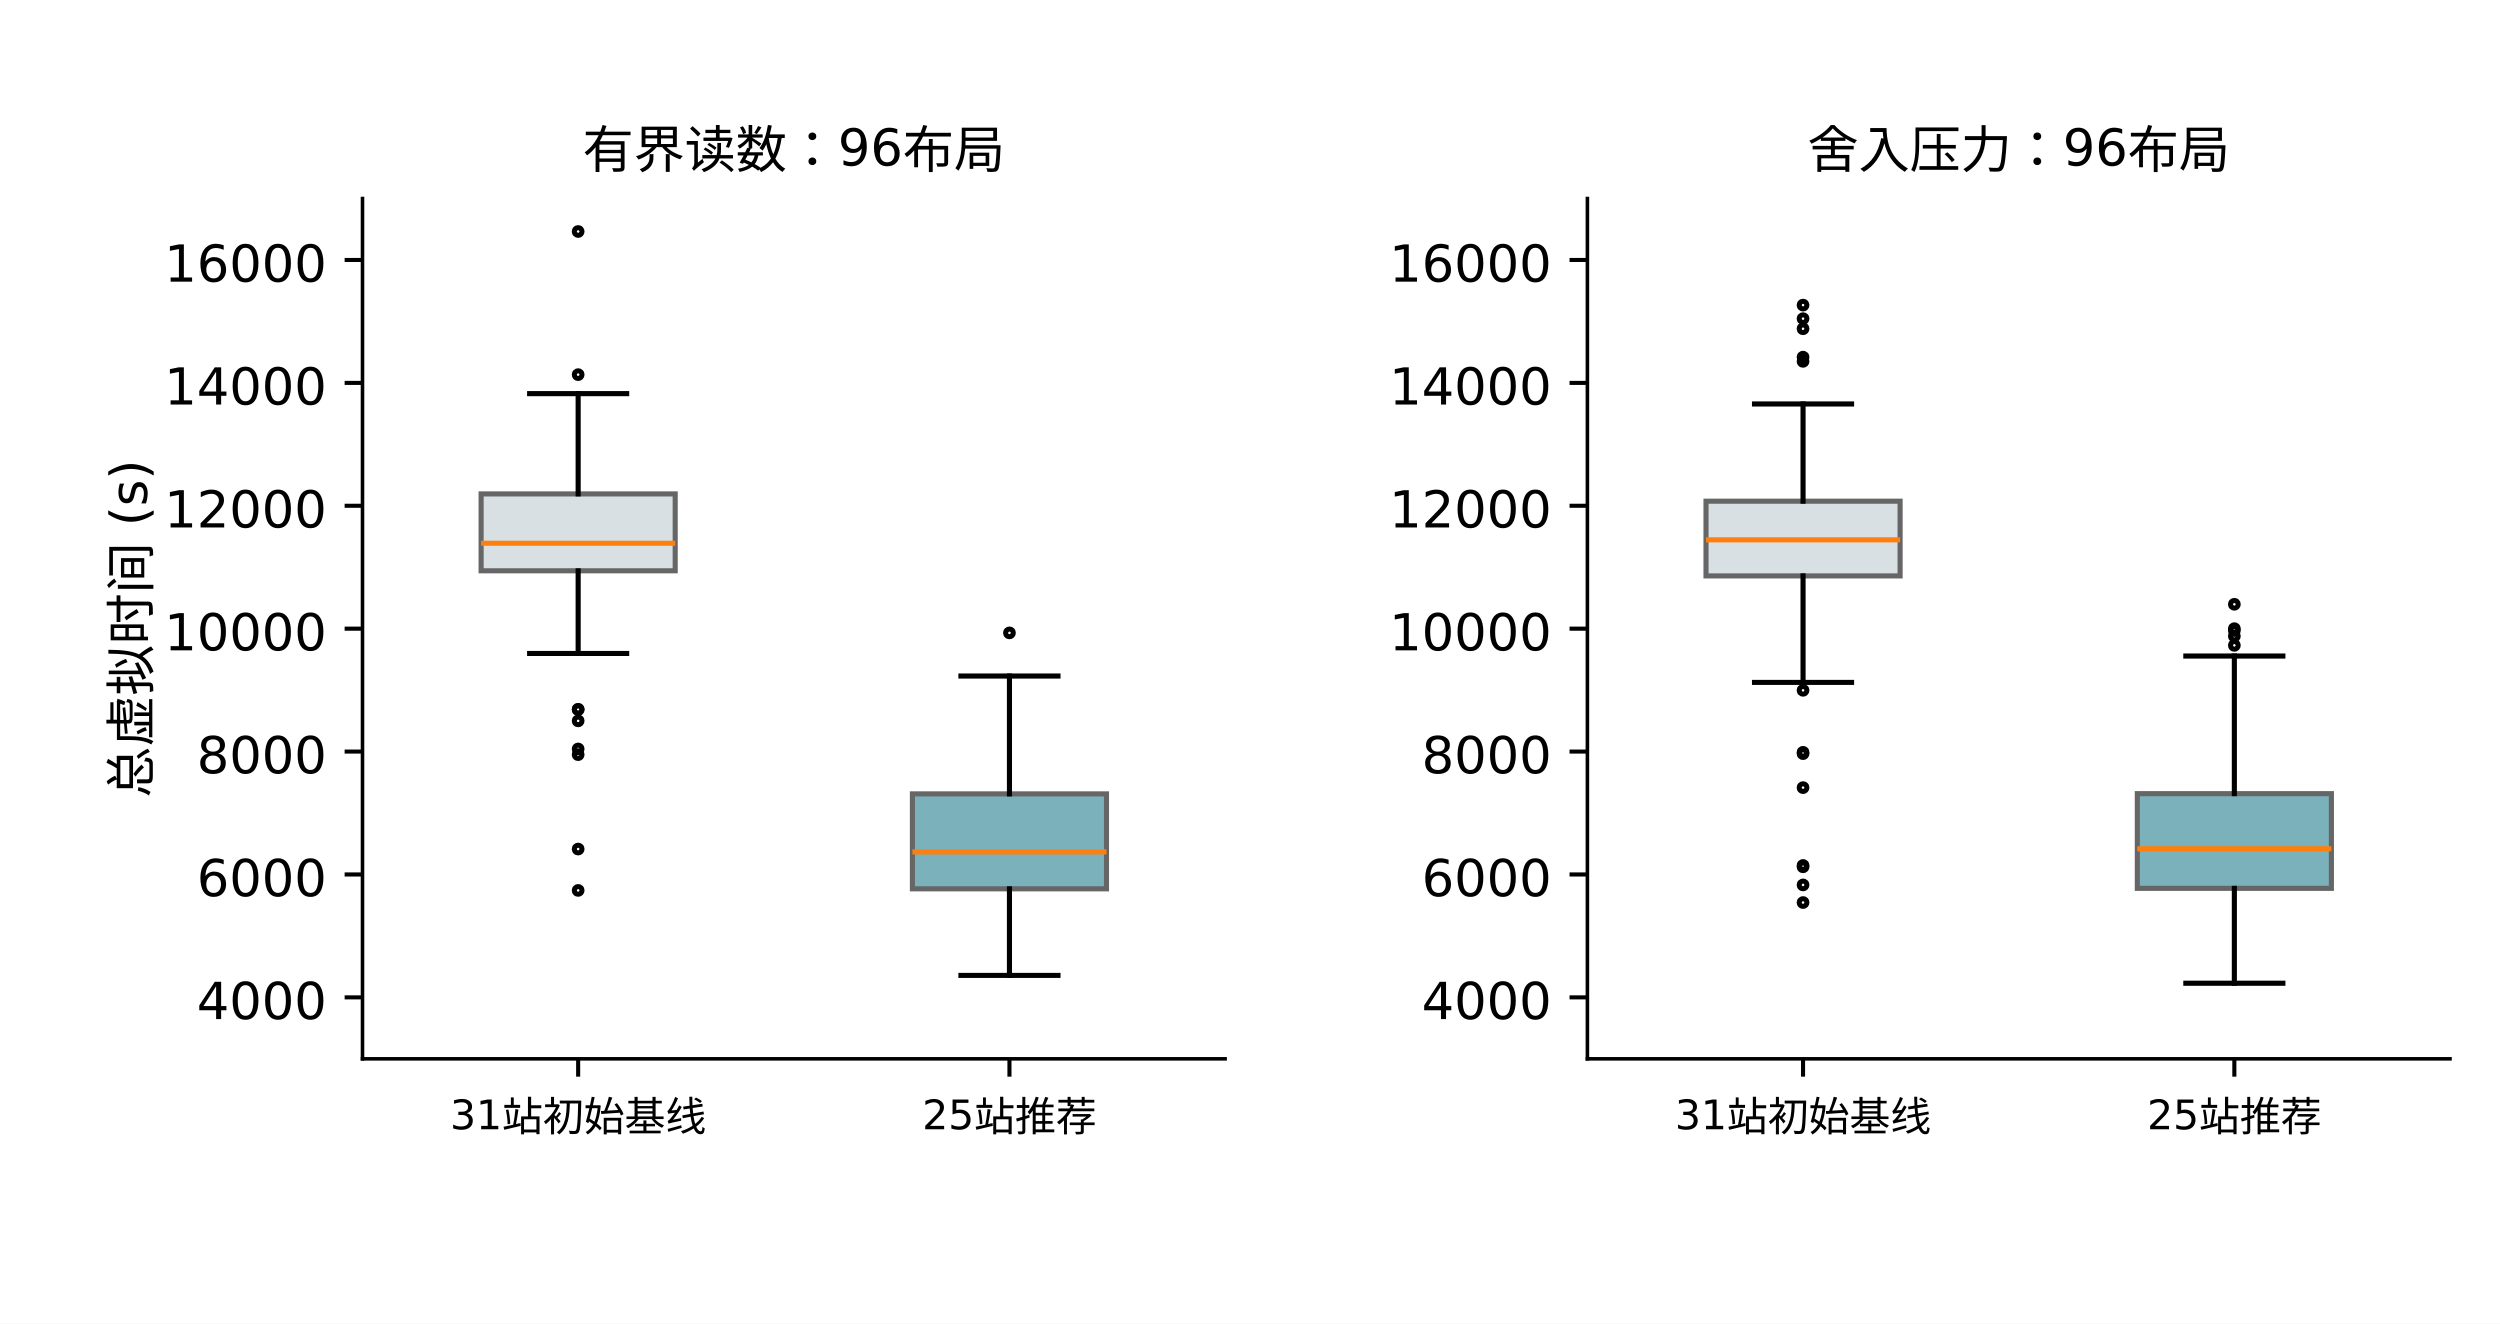
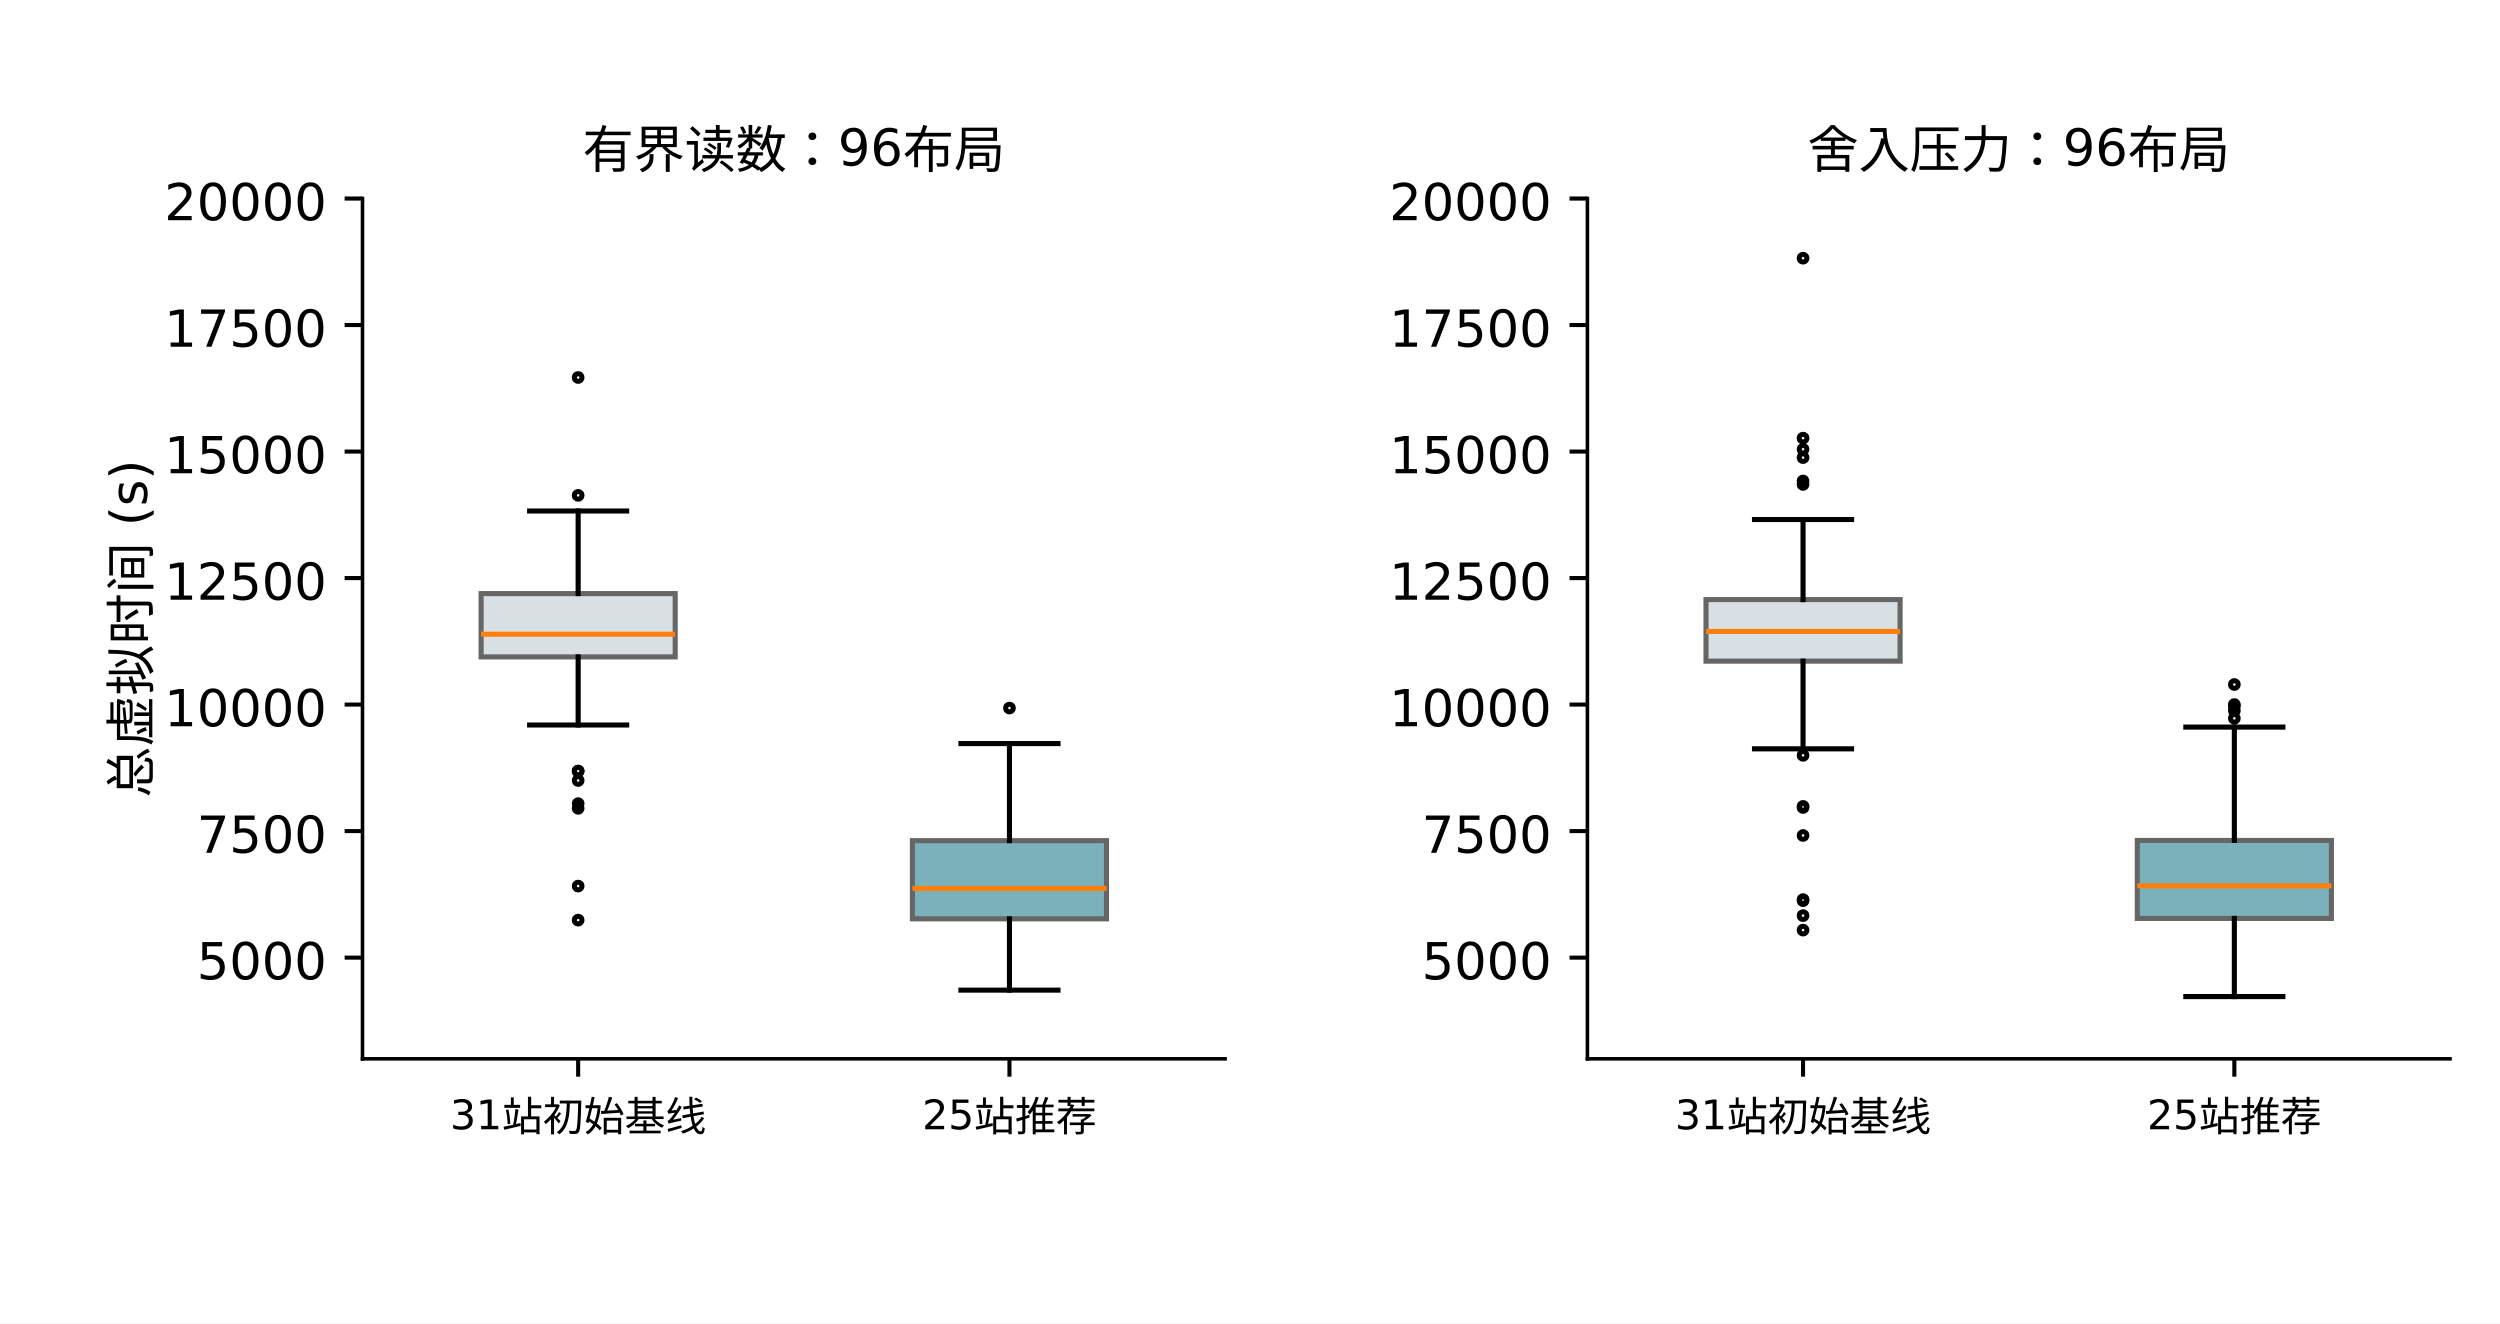
<svg xmlns="http://www.w3.org/2000/svg" xmlns:xlink="http://www.w3.org/1999/xlink" width="489.6pt" height="259.2pt" viewBox="0 0 489.6 259.2" version="1.1">
  <defs>
    <style type="text/css">*{stroke-linejoin: round; stroke-linecap: butt}</style>
  </defs>
  <g id="figure_1">
    <g id="patch_1">
      <path d="M 0 259.2  L 489.6 259.2  L 489.6 0  L 0 0  z " style="fill: #ffffff" />
    </g>
    <g id="axes_1">
      <g id="patch_2">
        <path d="M 70.992 207.36  L 239.924 207.36  L 239.924 38.88  L 70.992 38.88  z " style="fill: #ffffff" />
      </g>
      <g id="matplotlib.axis_1">
        <g id="xtick_1">
          <g id="line2d_1">
            <defs>
-               <path id="mf6758247c7" d="M 0 0  L 0 3.5  " style="stroke: #000000; stroke-width: 0.8" />
+               <path id="mae10a196a8" d="M 0 0  L 0 3.5  " style="stroke: #000000; stroke-width: 0.8" />
            </defs>
            <g>
-               <use xlink:href="#mf6758247c7" x="113.225" y="207.36" style="stroke: #000000; stroke-width: 0.8" />
+               <use xlink:href="#mae10a196a8" x="113.225" y="207.36" style="stroke: #000000; stroke-width: 0.8" />
            </g>
          </g>
          <g id="text_1">
            <text style="font-size: 8px; font-family: 'Alibaba PuHuiTi', 'DejaVu Sans', sans-serif; text-anchor: middle" x="113.225" y="221.16" transform="rotate(-0 113.2251 221.16)">31站初始基线</text>
          </g>
        </g>
        <g id="xtick_2">
          <g id="line2d_2">
            <g>
-               <use xlink:href="#mf6758247c7" x="197.691" y="207.36" style="stroke: #000000; stroke-width: 0.8" />
+               <use xlink:href="#mae10a196a8" x="197.691" y="207.36" style="stroke: #000000; stroke-width: 0.8" />
            </g>
          </g>
          <g id="text_2">
            <text style="font-size: 8px; font-family: 'Alibaba PuHuiTi', 'DejaVu Sans', sans-serif; text-anchor: middle" x="197.691" y="221.16" transform="rotate(-0 197.6912 221.16)">25站推荐</text>
          </g>
        </g>
      </g>
      <g id="matplotlib.axis_2">
        <g id="ytick_1">
          <g id="line2d_3">
            <defs>
-               <path id="m32ce17051d" d="M 0 0  L -3.5 0  " style="stroke: #000000; stroke-width: 0.8" />
+               <path id="mde2f464e1f" d="M 0 0  L -3.5 0  " style="stroke: #000000; stroke-width: 0.8" />
            </defs>
            <g>
-               <use xlink:href="#m32ce17051d" x="70.992" y="195.326" style="stroke: #000000; stroke-width: 0.8" />
+               <use xlink:href="#mde2f464e1f" x="70.992" y="187.539" style="stroke: #000000; stroke-width: 0.8" />
            </g>
          </g>
          <g id="text_3">
-             <text style="font-size: 10px; font-family: 'Alibaba PuHuiTi', 'DejaVu Sans', sans-serif; text-anchor: end" x="63.992" y="199.576" transform="rotate(-0 63.992 199.5757)">4000</text>
+             <text style="font-size: 10px; font-family: 'Alibaba PuHuiTi', 'DejaVu Sans', sans-serif; text-anchor: end" x="63.992" y="191.789" transform="rotate(-0 63.992 191.7888)">5000</text>
          </g>
        </g>
        <g id="ytick_2">
          <g id="line2d_4">
            <g>
-               <use xlink:href="#m32ce17051d" x="70.992" y="171.257" style="stroke: #000000; stroke-width: 0.8" />
+               <use xlink:href="#mde2f464e1f" x="70.992" y="162.762" style="stroke: #000000; stroke-width: 0.8" />
            </g>
          </g>
          <g id="text_4">
-             <text style="font-size: 10px; font-family: 'Alibaba PuHuiTi', 'DejaVu Sans', sans-serif; text-anchor: end" x="63.992" y="175.507" transform="rotate(-0 63.992 175.5071)">6000</text>
+             <text style="font-size: 10px; font-family: 'Alibaba PuHuiTi', 'DejaVu Sans', sans-serif; text-anchor: end" x="63.992" y="167.012" transform="rotate(-0 63.992 167.0124)">7500</text>
          </g>
        </g>
        <g id="ytick_3">
          <g id="line2d_5">
            <g>
-               <use xlink:href="#m32ce17051d" x="70.992" y="147.189" style="stroke: #000000; stroke-width: 0.8" />
+               <use xlink:href="#mde2f464e1f" x="70.992" y="137.986" style="stroke: #000000; stroke-width: 0.8" />
            </g>
          </g>
          <g id="text_5">
-             <text style="font-size: 10px; font-family: 'Alibaba PuHuiTi', 'DejaVu Sans', sans-serif; text-anchor: end" x="63.992" y="151.439" transform="rotate(-0 63.992 151.4386)">8000</text>
+             <text style="font-size: 10px; font-family: 'Alibaba PuHuiTi', 'DejaVu Sans', sans-serif; text-anchor: end" x="63.992" y="142.236" transform="rotate(-0 63.992 142.2359)">10000</text>
          </g>
        </g>
        <g id="ytick_4">
          <g id="line2d_6">
            <g>
-               <use xlink:href="#m32ce17051d" x="70.992" y="123.12" style="stroke: #000000; stroke-width: 0.8" />
+               <use xlink:href="#mde2f464e1f" x="70.992" y="113.209" style="stroke: #000000; stroke-width: 0.8" />
            </g>
          </g>
          <g id="text_6">
-             <text style="font-size: 10px; font-family: 'Alibaba PuHuiTi', 'DejaVu Sans', sans-serif; text-anchor: end" x="63.992" y="127.37" transform="rotate(-0 63.992 127.37)">10000</text>
+             <text style="font-size: 10px; font-family: 'Alibaba PuHuiTi', 'DejaVu Sans', sans-serif; text-anchor: end" x="63.992" y="117.459" transform="rotate(-0 63.992 117.4594)">12500</text>
          </g>
        </g>
        <g id="ytick_5">
          <g id="line2d_7">
            <g>
-               <use xlink:href="#m32ce17051d" x="70.992" y="99.051" style="stroke: #000000; stroke-width: 0.8" />
+               <use xlink:href="#mde2f464e1f" x="70.992" y="88.433" style="stroke: #000000; stroke-width: 0.8" />
            </g>
          </g>
          <g id="text_7">
-             <text style="font-size: 10px; font-family: 'Alibaba PuHuiTi', 'DejaVu Sans', sans-serif; text-anchor: end" x="63.992" y="103.301" transform="rotate(-0 63.992 103.3014)">12000</text>
+             <text style="font-size: 10px; font-family: 'Alibaba PuHuiTi', 'DejaVu Sans', sans-serif; text-anchor: end" x="63.992" y="92.683" transform="rotate(-0 63.992 92.68294)">15000</text>
          </g>
        </g>
        <g id="ytick_6">
          <g id="line2d_8">
            <g>
-               <use xlink:href="#m32ce17051d" x="70.992" y="74.983" style="stroke: #000000; stroke-width: 0.8" />
+               <use xlink:href="#mde2f464e1f" x="70.992" y="63.656" style="stroke: #000000; stroke-width: 0.8" />
            </g>
          </g>
          <g id="text_8">
-             <text style="font-size: 10px; font-family: 'Alibaba PuHuiTi', 'DejaVu Sans', sans-serif; text-anchor: end" x="63.992" y="79.233" transform="rotate(-0 63.992 79.23286)">14000</text>
+             <text style="font-size: 10px; font-family: 'Alibaba PuHuiTi', 'DejaVu Sans', sans-serif; text-anchor: end" x="63.992" y="67.906" transform="rotate(-0 63.992 67.90647)">17500</text>
          </g>
        </g>
        <g id="ytick_7">
          <g id="line2d_9">
            <g>
-               <use xlink:href="#m32ce17051d" x="70.992" y="50.914" style="stroke: #000000; stroke-width: 0.8" />
+               <use xlink:href="#mde2f464e1f" x="70.992" y="38.88" style="stroke: #000000; stroke-width: 0.8" />
            </g>
          </g>
          <g id="text_9">
-             <text style="font-size: 10px; font-family: 'Alibaba PuHuiTi', 'DejaVu Sans', sans-serif; text-anchor: end" x="63.992" y="55.164" transform="rotate(-0 63.992 55.16429)">16000</text>
+             <text style="font-size: 10px; font-family: 'Alibaba PuHuiTi', 'DejaVu Sans', sans-serif; text-anchor: end" x="63.992" y="43.13" transform="rotate(-0 63.992 43.13)">20000</text>
          </g>
        </g>
        <g id="text_10">
          <text style="font-size: 10px; font-family: 'Alibaba PuHuiTi', 'DejaVu Sans', sans-serif; text-anchor: middle" x="29.242" y="123.12" transform="rotate(-90 29.242 123.12)">总虚拟时间 (s)</text>
        </g>
      </g>
      <g id="patch_3">
-         <path d="M 94.22 111.784  L 132.23 111.784  L 132.23 96.728  L 94.22 96.728  L 94.22 111.784  z " clip-path="url(#pd1ad44af64)" style="fill: #becbd0; opacity: 0.6; stroke: #000000; stroke-linejoin: miter" />
+         <path d="M 94.22 128.65  L 132.23 128.65  L 132.23 116.252  L 94.22 116.252  L 94.22 128.65  z " clip-path="url(#pa25853836e)" style="fill: #becbd0; opacity: 0.6; stroke: #000000; stroke-linejoin: miter" />
      </g>
      <g id="line2d_10">
-         <path d="M 113.225 111.784  L 113.225 127.974  " clip-path="url(#pd1ad44af64)" style="fill: none; stroke: #000000; stroke-linecap: square" />
+         <path d="M 113.225 128.65  L 113.225 141.983  " clip-path="url(#pa25853836e)" style="fill: none; stroke: #000000; stroke-linecap: square" />
      </g>
      <g id="line2d_11">
-         <path d="M 113.225 96.728  L 113.225 77.086  " clip-path="url(#pd1ad44af64)" style="fill: none; stroke: #000000; stroke-linecap: square" />
+         <path d="M 113.225 116.252  L 113.225 100.075  " clip-path="url(#pa25853836e)" style="fill: none; stroke: #000000; stroke-linecap: square" />
      </g>
      <g id="line2d_12">
-         <path d="M 103.723 127.974  L 122.727 127.974  " clip-path="url(#pd1ad44af64)" style="fill: none; stroke: #000000; stroke-linecap: square" />
+         <path d="M 103.723 141.983  L 122.727 141.983  " clip-path="url(#pa25853836e)" style="fill: none; stroke: #000000; stroke-linecap: square" />
      </g>
      <g id="line2d_13">
-         <path d="M 103.723 77.086  L 122.727 77.086  " clip-path="url(#pd1ad44af64)" style="fill: none; stroke: #000000; stroke-linecap: square" />
+         <path d="M 103.723 100.075  L 122.727 100.075  " clip-path="url(#pa25853836e)" style="fill: none; stroke: #000000; stroke-linecap: square" />
      </g>
      <g id="line2d_14">
        <defs>
-           <path id="m5f8af5e4d1" d="M 0 0.75  C 0.199 0.75 0.39 0.671 0.53 0.53  C 0.671 0.39 0.75 0.199 0.75 0  C 0.75 -0.199 0.671 -0.39 0.53 -0.53  C 0.39 -0.671 0.199 -0.75 0 -0.75  C -0.199 -0.75 -0.39 -0.671 -0.53 -0.53  C -0.671 -0.39 -0.75 -0.199 -0.75 0  C -0.75 0.199 -0.671 0.39 -0.53 0.53  C -0.39 0.671 -0.199 0.75 0 0.75  z " style="stroke: #000000" />
+           <path id="m243d21e008" d="M 0 0.75  C 0.199 0.75 0.39 0.671 0.53 0.53  C 0.671 0.39 0.75 0.199 0.75 0  C 0.75 -0.199 0.671 -0.39 0.53 -0.53  C 0.39 -0.671 0.199 -0.75 0 -0.75  C -0.199 -0.75 -0.39 -0.671 -0.53 -0.53  C -0.671 -0.39 -0.75 -0.199 -0.75 0  C -0.75 0.199 -0.671 0.39 -0.53 0.53  C -0.39 0.671 -0.199 0.75 0 0.75  z " style="stroke: #000000" />
        </defs>
-         <g clip-path="url(#pd1ad44af64)">
-           <use xlink:href="#m5f8af5e4d1" x="113.225" y="141.173" style="fill-opacity: 0; stroke: #000000" />
-           <use xlink:href="#m5f8af5e4d1" x="113.225" y="138.975" style="fill-opacity: 0; stroke: #000000" />
-           <use xlink:href="#m5f8af5e4d1" x="113.225" y="174.378" style="fill-opacity: 0; stroke: #000000" />
-           <use xlink:href="#m5f8af5e4d1" x="113.225" y="147.788" style="fill-opacity: 0; stroke: #000000" />
-           <use xlink:href="#m5f8af5e4d1" x="113.225" y="146.677" style="fill-opacity: 0; stroke: #000000" />
-           <use xlink:href="#m5f8af5e4d1" x="113.225" y="166.278" style="fill-opacity: 0; stroke: #000000" />
-           <use xlink:href="#m5f8af5e4d1" x="113.225" y="138.909" style="fill-opacity: 0; stroke: #000000" />
-           <use xlink:href="#m5f8af5e4d1" x="113.225" y="45.338" style="fill-opacity: 0; stroke: #000000" />
-           <use xlink:href="#m5f8af5e4d1" x="113.225" y="73.368" style="fill-opacity: 0; stroke: #000000" />
+         <g clip-path="url(#pa25853836e)">
+           <use xlink:href="#m243d21e008" x="113.225" y="152.853" style="fill-opacity: 0; stroke: #000000" />
+           <use xlink:href="#m243d21e008" x="113.225" y="151.043" style="fill-opacity: 0; stroke: #000000" />
+           <use xlink:href="#m243d21e008" x="113.225" y="180.198" style="fill-opacity: 0; stroke: #000000" />
+           <use xlink:href="#m243d21e008" x="113.225" y="158.301" style="fill-opacity: 0; stroke: #000000" />
+           <use xlink:href="#m243d21e008" x="113.225" y="157.385" style="fill-opacity: 0; stroke: #000000" />
+           <use xlink:href="#m243d21e008" x="113.225" y="173.528" style="fill-opacity: 0; stroke: #000000" />
+           <use xlink:href="#m243d21e008" x="113.225" y="150.989" style="fill-opacity: 0; stroke: #000000" />
+           <use xlink:href="#m243d21e008" x="113.225" y="73.93" style="fill-opacity: 0; stroke: #000000" />
+           <use xlink:href="#m243d21e008" x="113.225" y="97.014" style="fill-opacity: 0; stroke: #000000" />
        </g>
      </g>
      <g id="patch_4">
-         <path d="M 178.686 174.069  L 216.696 174.069  L 216.696 155.474  L 178.686 155.474  L 178.686 174.069  z " clip-path="url(#pd1ad44af64)" style="fill: #227d8d; opacity: 0.6; stroke: #000000; stroke-linejoin: miter" />
+         <path d="M 178.686 179.944  L 216.696 179.944  L 216.696 164.63  L 178.686 164.63  L 178.686 179.944  z " clip-path="url(#pa25853836e)" style="fill: #227d8d; opacity: 0.6; stroke: #000000; stroke-linejoin: miter" />
      </g>
      <g id="line2d_15">
-         <path d="M 197.691 174.069  L 197.691 191.023  " clip-path="url(#pd1ad44af64)" style="fill: none; stroke: #000000; stroke-linecap: square" />
+         <path d="M 197.691 179.944  L 197.691 193.906  " clip-path="url(#pa25853836e)" style="fill: none; stroke: #000000; stroke-linecap: square" />
      </g>
      <g id="line2d_16">
-         <path d="M 197.691 155.474  L 197.691 132.393  " clip-path="url(#pd1ad44af64)" style="fill: none; stroke: #000000; stroke-linecap: square" />
+         <path d="M 197.691 164.63  L 197.691 145.622  " clip-path="url(#pa25853836e)" style="fill: none; stroke: #000000; stroke-linecap: square" />
      </g>
      <g id="line2d_17">
-         <path d="M 188.189 191.023  L 207.194 191.023  " clip-path="url(#pd1ad44af64)" style="fill: none; stroke: #000000; stroke-linecap: square" />
+         <path d="M 188.189 193.906  L 207.194 193.906  " clip-path="url(#pa25853836e)" style="fill: none; stroke: #000000; stroke-linecap: square" />
      </g>
      <g id="line2d_18">
-         <path d="M 188.189 132.393  L 207.194 132.393  " clip-path="url(#pd1ad44af64)" style="fill: none; stroke: #000000; stroke-linecap: square" />
+         <path d="M 188.189 145.622  L 207.194 145.622  " clip-path="url(#pa25853836e)" style="fill: none; stroke: #000000; stroke-linecap: square" />
      </g>
      <g id="line2d_19">
-         <g clip-path="url(#pd1ad44af64)">
-           <use xlink:href="#m5f8af5e4d1" x="197.691" y="123.943" style="fill-opacity: 0; stroke: #000000" />
+         <g clip-path="url(#pa25853836e)">
+           <use xlink:href="#m243d21e008" x="197.691" y="138.664" style="fill-opacity: 0; stroke: #000000" />
        </g>
      </g>
      <g id="line2d_20">
-         <path d="M 94.22 106.392  L 132.23 106.392  " clip-path="url(#pd1ad44af64)" style="fill: none; stroke: #ff7f0e" />
+         <path d="M 94.22 124.21  L 132.23 124.21  " clip-path="url(#pa25853836e)" style="fill: none; stroke: #ff7f0e" />
      </g>
      <g id="line2d_21">
-         <path d="M 178.686 166.836  L 216.696 166.836  " clip-path="url(#pd1ad44af64)" style="fill: none; stroke: #ff7f0e" />
+         <path d="M 178.686 173.988  L 216.696 173.988  " clip-path="url(#pa25853836e)" style="fill: none; stroke: #ff7f0e" />
      </g>
      <g id="patch_5">
        <path d="M 70.992 207.36  L 70.992 38.88  " style="fill: none; stroke: #000000; stroke-width: 0.7; stroke-linejoin: miter; stroke-linecap: square" />
      </g>
      <g id="patch_6">
        <path d="M 70.992 207.36  L 239.924 207.36  " style="fill: none; stroke: #000000; stroke-width: 0.7; stroke-linejoin: miter; stroke-linecap: square" />
      </g>
      <g id="text_11">
        <text style="font-size: 10px; font-family: 'Alibaba PuHuiTi', 'DejaVu Sans', sans-serif; text-anchor: middle" x="155.458" y="32.88" transform="rotate(-0 155.4581 32.88)">有界读数：96布局</text>
      </g>
    </g>
    <g id="axes_2">
      <g id="patch_7">
        <path d="M 310.876 207.36  L 479.808 207.36  L 479.808 38.88  L 310.876 38.88  z " style="fill: #ffffff" />
      </g>
      <g id="matplotlib.axis_3">
        <g id="xtick_3">
          <g id="line2d_22">
            <g>
-               <use xlink:href="#mf6758247c7" x="353.109" y="207.36" style="stroke: #000000; stroke-width: 0.8" />
+               <use xlink:href="#mae10a196a8" x="353.109" y="207.36" style="stroke: #000000; stroke-width: 0.8" />
            </g>
          </g>
          <g id="text_12">
            <text style="font-size: 8px; font-family: 'Alibaba PuHuiTi', 'DejaVu Sans', sans-serif; text-anchor: middle" x="353.109" y="221.16" transform="rotate(-0 353.1088 221.16)">31站初始基线</text>
          </g>
        </g>
        <g id="xtick_4">
          <g id="line2d_23">
            <g>
-               <use xlink:href="#mf6758247c7" x="437.575" y="207.36" style="stroke: #000000; stroke-width: 0.8" />
+               <use xlink:href="#mae10a196a8" x="437.575" y="207.36" style="stroke: #000000; stroke-width: 0.8" />
            </g>
          </g>
          <g id="text_13">
            <text style="font-size: 8px; font-family: 'Alibaba PuHuiTi', 'DejaVu Sans', sans-serif; text-anchor: middle" x="437.575" y="221.16" transform="rotate(-0 437.5749 221.16)">25站推荐</text>
          </g>
        </g>
      </g>
      <g id="matplotlib.axis_4">
        <g id="ytick_8">
          <g id="line2d_24">
            <g>
-               <use xlink:href="#m32ce17051d" x="310.876" y="195.326" style="stroke: #000000; stroke-width: 0.8" />
+               <use xlink:href="#mde2f464e1f" x="310.876" y="187.539" style="stroke: #000000; stroke-width: 0.8" />
            </g>
          </g>
          <g id="text_14">
-             <text style="font-size: 10px; font-family: 'Alibaba PuHuiTi', 'DejaVu Sans', sans-serif; text-anchor: end" x="303.876" y="199.576" transform="rotate(-0 303.8758 199.5757)">4000</text>
+             <text style="font-size: 10px; font-family: 'Alibaba PuHuiTi', 'DejaVu Sans', sans-serif; text-anchor: end" x="303.876" y="191.789" transform="rotate(-0 303.8758 191.7888)">5000</text>
          </g>
        </g>
        <g id="ytick_9">
          <g id="line2d_25">
            <g>
-               <use xlink:href="#m32ce17051d" x="310.876" y="171.257" style="stroke: #000000; stroke-width: 0.8" />
+               <use xlink:href="#mde2f464e1f" x="310.876" y="162.762" style="stroke: #000000; stroke-width: 0.8" />
            </g>
          </g>
          <g id="text_15">
-             <text style="font-size: 10px; font-family: 'Alibaba PuHuiTi', 'DejaVu Sans', sans-serif; text-anchor: end" x="303.876" y="175.507" transform="rotate(-0 303.8758 175.5071)">6000</text>
+             <text style="font-size: 10px; font-family: 'Alibaba PuHuiTi', 'DejaVu Sans', sans-serif; text-anchor: end" x="303.876" y="167.012" transform="rotate(-0 303.8758 167.0124)">7500</text>
          </g>
        </g>
        <g id="ytick_10">
          <g id="line2d_26">
            <g>
-               <use xlink:href="#m32ce17051d" x="310.876" y="147.189" style="stroke: #000000; stroke-width: 0.8" />
+               <use xlink:href="#mde2f464e1f" x="310.876" y="137.986" style="stroke: #000000; stroke-width: 0.8" />
            </g>
          </g>
          <g id="text_16">
-             <text style="font-size: 10px; font-family: 'Alibaba PuHuiTi', 'DejaVu Sans', sans-serif; text-anchor: end" x="303.876" y="151.439" transform="rotate(-0 303.8758 151.4386)">8000</text>
+             <text style="font-size: 10px; font-family: 'Alibaba PuHuiTi', 'DejaVu Sans', sans-serif; text-anchor: end" x="303.876" y="142.236" transform="rotate(-0 303.8758 142.2359)">10000</text>
          </g>
        </g>
        <g id="ytick_11">
          <g id="line2d_27">
            <g>
-               <use xlink:href="#m32ce17051d" x="310.876" y="123.12" style="stroke: #000000; stroke-width: 0.8" />
+               <use xlink:href="#mde2f464e1f" x="310.876" y="113.209" style="stroke: #000000; stroke-width: 0.8" />
            </g>
          </g>
          <g id="text_17">
-             <text style="font-size: 10px; font-family: 'Alibaba PuHuiTi', 'DejaVu Sans', sans-serif; text-anchor: end" x="303.876" y="127.37" transform="rotate(-0 303.8758 127.37)">10000</text>
+             <text style="font-size: 10px; font-family: 'Alibaba PuHuiTi', 'DejaVu Sans', sans-serif; text-anchor: end" x="303.876" y="117.459" transform="rotate(-0 303.8758 117.4594)">12500</text>
          </g>
        </g>
        <g id="ytick_12">
          <g id="line2d_28">
            <g>
-               <use xlink:href="#m32ce17051d" x="310.876" y="99.051" style="stroke: #000000; stroke-width: 0.8" />
+               <use xlink:href="#mde2f464e1f" x="310.876" y="88.433" style="stroke: #000000; stroke-width: 0.8" />
            </g>
          </g>
          <g id="text_18">
-             <text style="font-size: 10px; font-family: 'Alibaba PuHuiTi', 'DejaVu Sans', sans-serif; text-anchor: end" x="303.876" y="103.301" transform="rotate(-0 303.8758 103.3014)">12000</text>
+             <text style="font-size: 10px; font-family: 'Alibaba PuHuiTi', 'DejaVu Sans', sans-serif; text-anchor: end" x="303.876" y="92.683" transform="rotate(-0 303.8758 92.68294)">15000</text>
          </g>
        </g>
        <g id="ytick_13">
          <g id="line2d_29">
            <g>
-               <use xlink:href="#m32ce17051d" x="310.876" y="74.983" style="stroke: #000000; stroke-width: 0.8" />
+               <use xlink:href="#mde2f464e1f" x="310.876" y="63.656" style="stroke: #000000; stroke-width: 0.8" />
            </g>
          </g>
          <g id="text_19">
-             <text style="font-size: 10px; font-family: 'Alibaba PuHuiTi', 'DejaVu Sans', sans-serif; text-anchor: end" x="303.876" y="79.233" transform="rotate(-0 303.8758 79.23286)">14000</text>
+             <text style="font-size: 10px; font-family: 'Alibaba PuHuiTi', 'DejaVu Sans', sans-serif; text-anchor: end" x="303.876" y="67.906" transform="rotate(-0 303.8758 67.90647)">17500</text>
          </g>
        </g>
        <g id="ytick_14">
          <g id="line2d_30">
            <g>
-               <use xlink:href="#m32ce17051d" x="310.876" y="50.914" style="stroke: #000000; stroke-width: 0.8" />
+               <use xlink:href="#mde2f464e1f" x="310.876" y="38.88" style="stroke: #000000; stroke-width: 0.8" />
            </g>
          </g>
          <g id="text_20">
-             <text style="font-size: 10px; font-family: 'Alibaba PuHuiTi', 'DejaVu Sans', sans-serif; text-anchor: end" x="303.876" y="55.164" transform="rotate(-0 303.8758 55.16429)">16000</text>
+             <text style="font-size: 10px; font-family: 'Alibaba PuHuiTi', 'DejaVu Sans', sans-serif; text-anchor: end" x="303.876" y="43.13" transform="rotate(-0 303.8758 43.13)">20000</text>
          </g>
        </g>
      </g>
      <g id="patch_8">
-         <path d="M 334.104 112.787  L 372.114 112.787  L 372.114 98.154  L 334.104 98.154  L 334.104 112.787  z " clip-path="url(#p403210b0b4)" style="fill: #becbd0; opacity: 0.6; stroke: #000000; stroke-linejoin: miter" />
+         <path d="M 334.104 129.476  L 372.114 129.476  L 372.114 117.426  L 334.104 117.426  L 334.104 129.476  z " clip-path="url(#p8002444a92)" style="fill: #becbd0; opacity: 0.6; stroke: #000000; stroke-linejoin: miter" />
      </g>
      <g id="line2d_31">
-         <path d="M 353.109 112.787  L 353.109 133.643  " clip-path="url(#p403210b0b4)" style="fill: none; stroke: #000000; stroke-linecap: square" />
+         <path d="M 353.109 129.476  L 353.109 146.652  " clip-path="url(#p8002444a92)" style="fill: none; stroke: #000000; stroke-linecap: square" />
      </g>
      <g id="line2d_32">
-         <path d="M 353.109 98.154  L 353.109 79.112  " clip-path="url(#p403210b0b4)" style="fill: none; stroke: #000000; stroke-linecap: square" />
+         <path d="M 353.109 117.426  L 353.109 101.744  " clip-path="url(#p8002444a92)" style="fill: none; stroke: #000000; stroke-linecap: square" />
      </g>
      <g id="line2d_33">
-         <path d="M 343.606 133.643  L 362.611 133.643  " clip-path="url(#p403210b0b4)" style="fill: none; stroke: #000000; stroke-linecap: square" />
+         <path d="M 343.606 146.652  L 362.611 146.652  " clip-path="url(#p8002444a92)" style="fill: none; stroke: #000000; stroke-linecap: square" />
      </g>
      <g id="line2d_34">
-         <path d="M 343.606 79.112  L 362.611 79.112  " clip-path="url(#p403210b0b4)" style="fill: none; stroke: #000000; stroke-linecap: square" />
+         <path d="M 343.606 101.744  L 362.611 101.744  " clip-path="url(#p8002444a92)" style="fill: none; stroke: #000000; stroke-linecap: square" />
      </g>
      <g id="line2d_35">
-         <g clip-path="url(#p403210b0b4)">
-           <use xlink:href="#m5f8af5e4d1" x="353.109" y="169.491" style="fill-opacity: 0; stroke: #000000" />
-           <use xlink:href="#m5f8af5e4d1" x="353.109" y="154.246" style="fill-opacity: 0; stroke: #000000" />
-           <use xlink:href="#m5f8af5e4d1" x="353.109" y="147.329" style="fill-opacity: 0; stroke: #000000" />
-           <use xlink:href="#m5f8af5e4d1" x="353.109" y="147.595" style="fill-opacity: 0; stroke: #000000" />
-           <use xlink:href="#m5f8af5e4d1" x="353.109" y="173.303" style="fill-opacity: 0; stroke: #000000" />
-           <use xlink:href="#m5f8af5e4d1" x="353.109" y="176.751" style="fill-opacity: 0; stroke: #000000" />
-           <use xlink:href="#m5f8af5e4d1" x="353.109" y="169.755" style="fill-opacity: 0; stroke: #000000" />
-           <use xlink:href="#m5f8af5e4d1" x="353.109" y="135.191" style="fill-opacity: 0; stroke: #000000" />
-           <use xlink:href="#m5f8af5e4d1" x="353.109" y="62.405" style="fill-opacity: 0; stroke: #000000" />
-           <use xlink:href="#m5f8af5e4d1" x="353.109" y="16.966" style="fill-opacity: 0; stroke: #000000" />
-           <use xlink:href="#m5f8af5e4d1" x="353.109" y="70.767" style="fill-opacity: 0; stroke: #000000" />
-           <use xlink:href="#m5f8af5e4d1" x="353.109" y="64.38" style="fill-opacity: 0; stroke: #000000" />
-           <use xlink:href="#m5f8af5e4d1" x="353.109" y="69.944" style="fill-opacity: 0; stroke: #000000" />
-           <use xlink:href="#m5f8af5e4d1" x="353.109" y="59.756" style="fill-opacity: 0; stroke: #000000" />
+         <g clip-path="url(#p8002444a92)">
+           <use xlink:href="#m243d21e008" x="353.109" y="176.174" style="fill-opacity: 0; stroke: #000000" />
+           <use xlink:href="#m243d21e008" x="353.109" y="163.619" style="fill-opacity: 0; stroke: #000000" />
+           <use xlink:href="#m243d21e008" x="353.109" y="157.923" style="fill-opacity: 0; stroke: #000000" />
+           <use xlink:href="#m243d21e008" x="353.109" y="158.142" style="fill-opacity: 0; stroke: #000000" />
+           <use xlink:href="#m243d21e008" x="353.109" y="179.313" style="fill-opacity: 0; stroke: #000000" />
+           <use xlink:href="#m243d21e008" x="353.109" y="182.153" style="fill-opacity: 0; stroke: #000000" />
+           <use xlink:href="#m243d21e008" x="353.109" y="176.391" style="fill-opacity: 0; stroke: #000000" />
+           <use xlink:href="#m243d21e008" x="353.109" y="147.927" style="fill-opacity: 0; stroke: #000000" />
+           <use xlink:href="#m243d21e008" x="353.109" y="87.985" style="fill-opacity: 0; stroke: #000000" />
+           <use xlink:href="#m243d21e008" x="353.109" y="50.565" style="fill-opacity: 0; stroke: #000000" />
+           <use xlink:href="#m243d21e008" x="353.109" y="94.872" style="fill-opacity: 0; stroke: #000000" />
+           <use xlink:href="#m243d21e008" x="353.109" y="89.612" style="fill-opacity: 0; stroke: #000000" />
+           <use xlink:href="#m243d21e008" x="353.109" y="94.194" style="fill-opacity: 0; stroke: #000000" />
+           <use xlink:href="#m243d21e008" x="353.109" y="85.804" style="fill-opacity: 0; stroke: #000000" />
        </g>
      </g>
      <g id="patch_9">
-         <path d="M 418.57 173.973  L 456.58 173.973  L 456.58 155.43  L 418.57 155.43  L 418.57 173.973  z " clip-path="url(#p403210b0b4)" style="fill: #227d8d; opacity: 0.6; stroke: #000000; stroke-linejoin: miter" />
+         <path d="M 418.57 179.865  L 456.58 179.865  L 456.58 164.594  L 418.57 164.594  L 418.57 179.865  z " clip-path="url(#p8002444a92)" style="fill: #227d8d; opacity: 0.6; stroke: #000000; stroke-linejoin: miter" />
      </g>
      <g id="line2d_36">
-         <path d="M 437.575 173.973  L 437.575 192.554  " clip-path="url(#p403210b0b4)" style="fill: none; stroke: #000000; stroke-linecap: square" />
+         <path d="M 437.575 179.865  L 437.575 195.167  " clip-path="url(#p8002444a92)" style="fill: none; stroke: #000000; stroke-linecap: square" />
      </g>
      <g id="line2d_37">
-         <path d="M 437.575 155.43  L 437.575 128.476  " clip-path="url(#p403210b0b4)" style="fill: none; stroke: #000000; stroke-linecap: square" />
+         <path d="M 437.575 164.594  L 437.575 142.396  " clip-path="url(#p8002444a92)" style="fill: none; stroke: #000000; stroke-linecap: square" />
      </g>
      <g id="line2d_38">
-         <path d="M 428.073 192.554  L 447.077 192.554  " clip-path="url(#p403210b0b4)" style="fill: none; stroke: #000000; stroke-linecap: square" />
+         <path d="M 428.073 195.167  L 447.077 195.167  " clip-path="url(#p8002444a92)" style="fill: none; stroke: #000000; stroke-linecap: square" />
      </g>
      <g id="line2d_39">
-         <path d="M 428.073 128.476  L 447.077 128.476  " clip-path="url(#p403210b0b4)" style="fill: none; stroke: #000000; stroke-linecap: square" />
+         <path d="M 428.073 142.396  L 447.077 142.396  " clip-path="url(#p8002444a92)" style="fill: none; stroke: #000000; stroke-linecap: square" />
      </g>
      <g id="line2d_40">
-         <g clip-path="url(#p403210b0b4)">
-           <use xlink:href="#m5f8af5e4d1" x="437.575" y="123.116" style="fill-opacity: 0; stroke: #000000" />
-           <use xlink:href="#m5f8af5e4d1" x="437.575" y="124.58" style="fill-opacity: 0; stroke: #000000" />
-           <use xlink:href="#m5f8af5e4d1" x="437.575" y="118.345" style="fill-opacity: 0; stroke: #000000" />
-           <use xlink:href="#m5f8af5e4d1" x="437.575" y="123.485" style="fill-opacity: 0; stroke: #000000" />
-           <use xlink:href="#m5f8af5e4d1" x="437.575" y="126.388" style="fill-opacity: 0; stroke: #000000" />
+         <g clip-path="url(#p8002444a92)">
+           <use xlink:href="#m243d21e008" x="437.575" y="137.982" style="fill-opacity: 0; stroke: #000000" />
+           <use xlink:href="#m243d21e008" x="437.575" y="139.188" style="fill-opacity: 0; stroke: #000000" />
+           <use xlink:href="#m243d21e008" x="437.575" y="134.054" style="fill-opacity: 0; stroke: #000000" />
+           <use xlink:href="#m243d21e008" x="437.575" y="138.287" style="fill-opacity: 0; stroke: #000000" />
+           <use xlink:href="#m243d21e008" x="437.575" y="140.677" style="fill-opacity: 0; stroke: #000000" />
        </g>
      </g>
      <g id="line2d_41">
-         <path d="M 334.104 105.72  L 372.114 105.72  " clip-path="url(#p403210b0b4)" style="fill: none; stroke: #ff7f0e" />
+         <path d="M 334.104 123.656  L 372.114 123.656  " clip-path="url(#p8002444a92)" style="fill: none; stroke: #ff7f0e" />
      </g>
      <g id="line2d_42">
-         <path d="M 418.57 166.219  L 456.58 166.219  " clip-path="url(#p403210b0b4)" style="fill: none; stroke: #ff7f0e" />
+         <path d="M 418.57 173.479  L 456.58 173.479  " clip-path="url(#p8002444a92)" style="fill: none; stroke: #ff7f0e" />
      </g>
      <g id="patch_10">
        <path d="M 310.876 207.36  L 310.876 38.88  " style="fill: none; stroke: #000000; stroke-width: 0.7; stroke-linejoin: miter; stroke-linecap: square" />
      </g>
      <g id="patch_11">
        <path d="M 310.876 207.36  L 479.808 207.36  " style="fill: none; stroke: #000000; stroke-width: 0.7; stroke-linejoin: miter; stroke-linecap: square" />
      </g>
      <g id="text_21">
        <text style="font-size: 10px; font-family: 'Alibaba PuHuiTi', 'DejaVu Sans', sans-serif; text-anchor: middle" x="395.342" y="32.88" transform="rotate(-0 395.3419 32.88)">舍入压力：96布局</text>
      </g>
    </g>
  </g>
  <defs>
-     <clipPath id="pd1ad44af64">
+     <clipPath id="pa25853836e">
      <rect x="70.992" y="38.88" width="168.932" height="168.48" />
    </clipPath>
-     <clipPath id="p403210b0b4">
+     <clipPath id="p8002444a92">
      <rect x="310.876" y="38.88" width="168.932" height="168.48" />
    </clipPath>
  </defs>
</svg>
